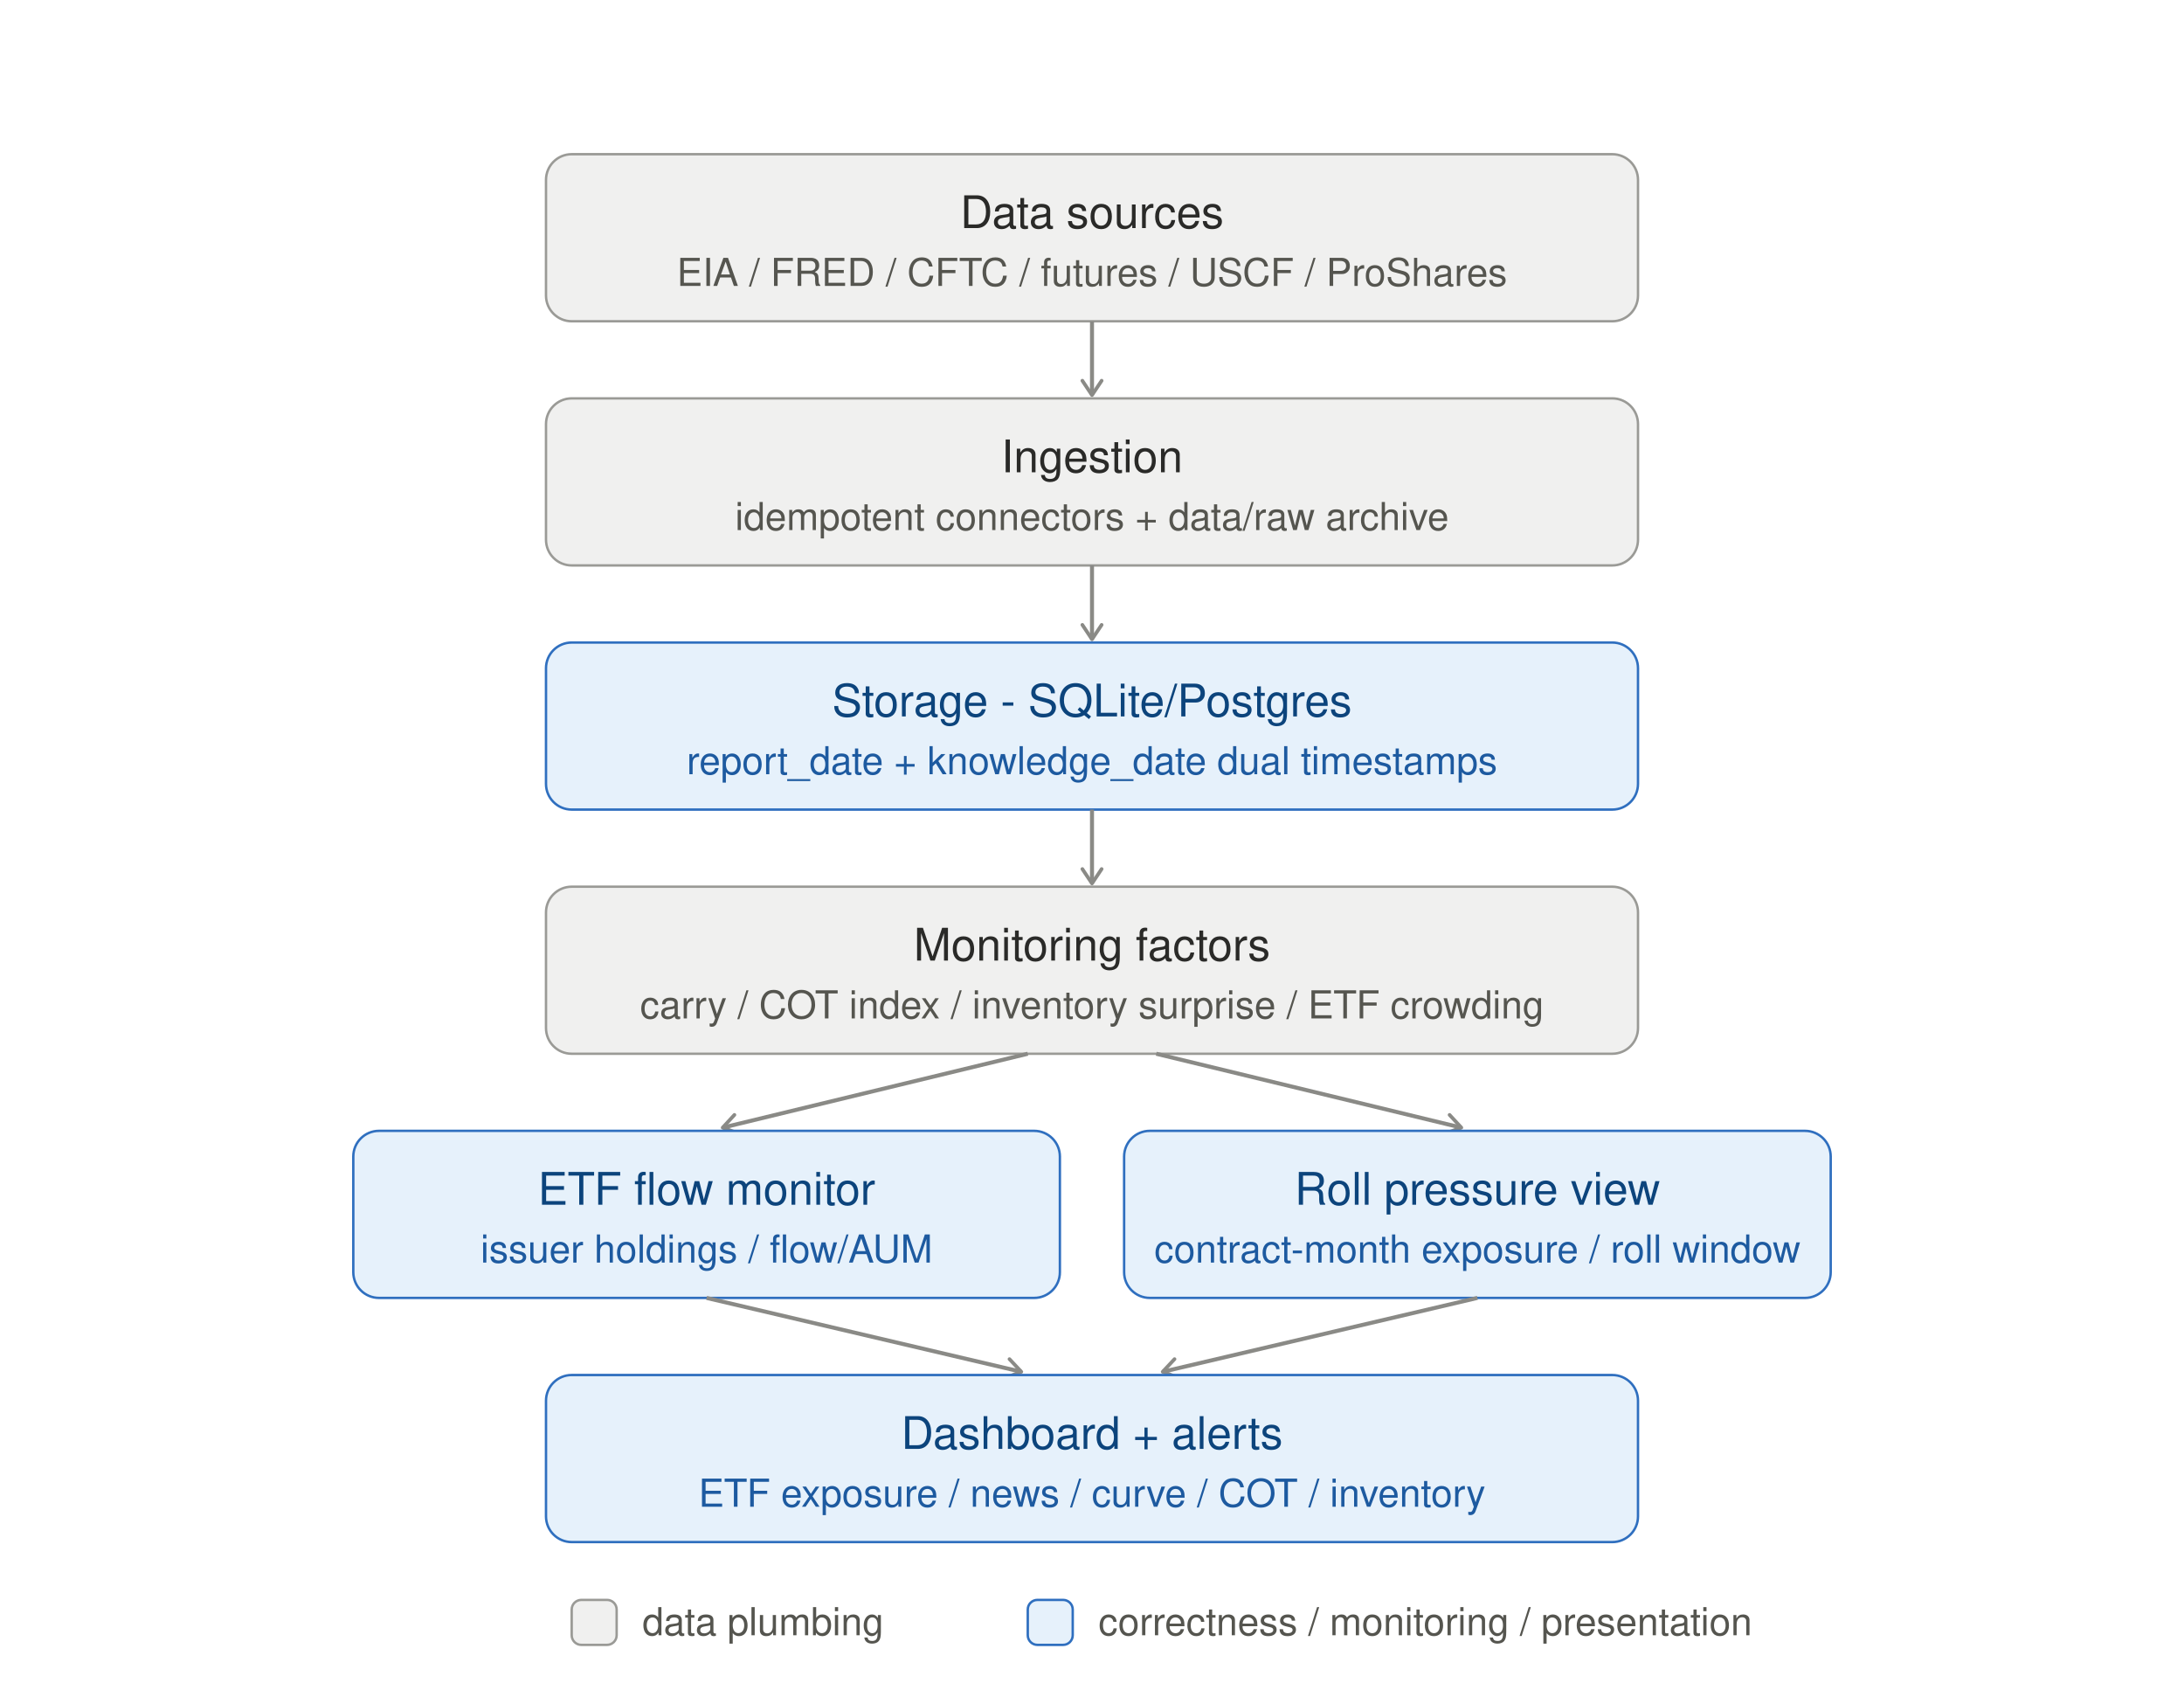
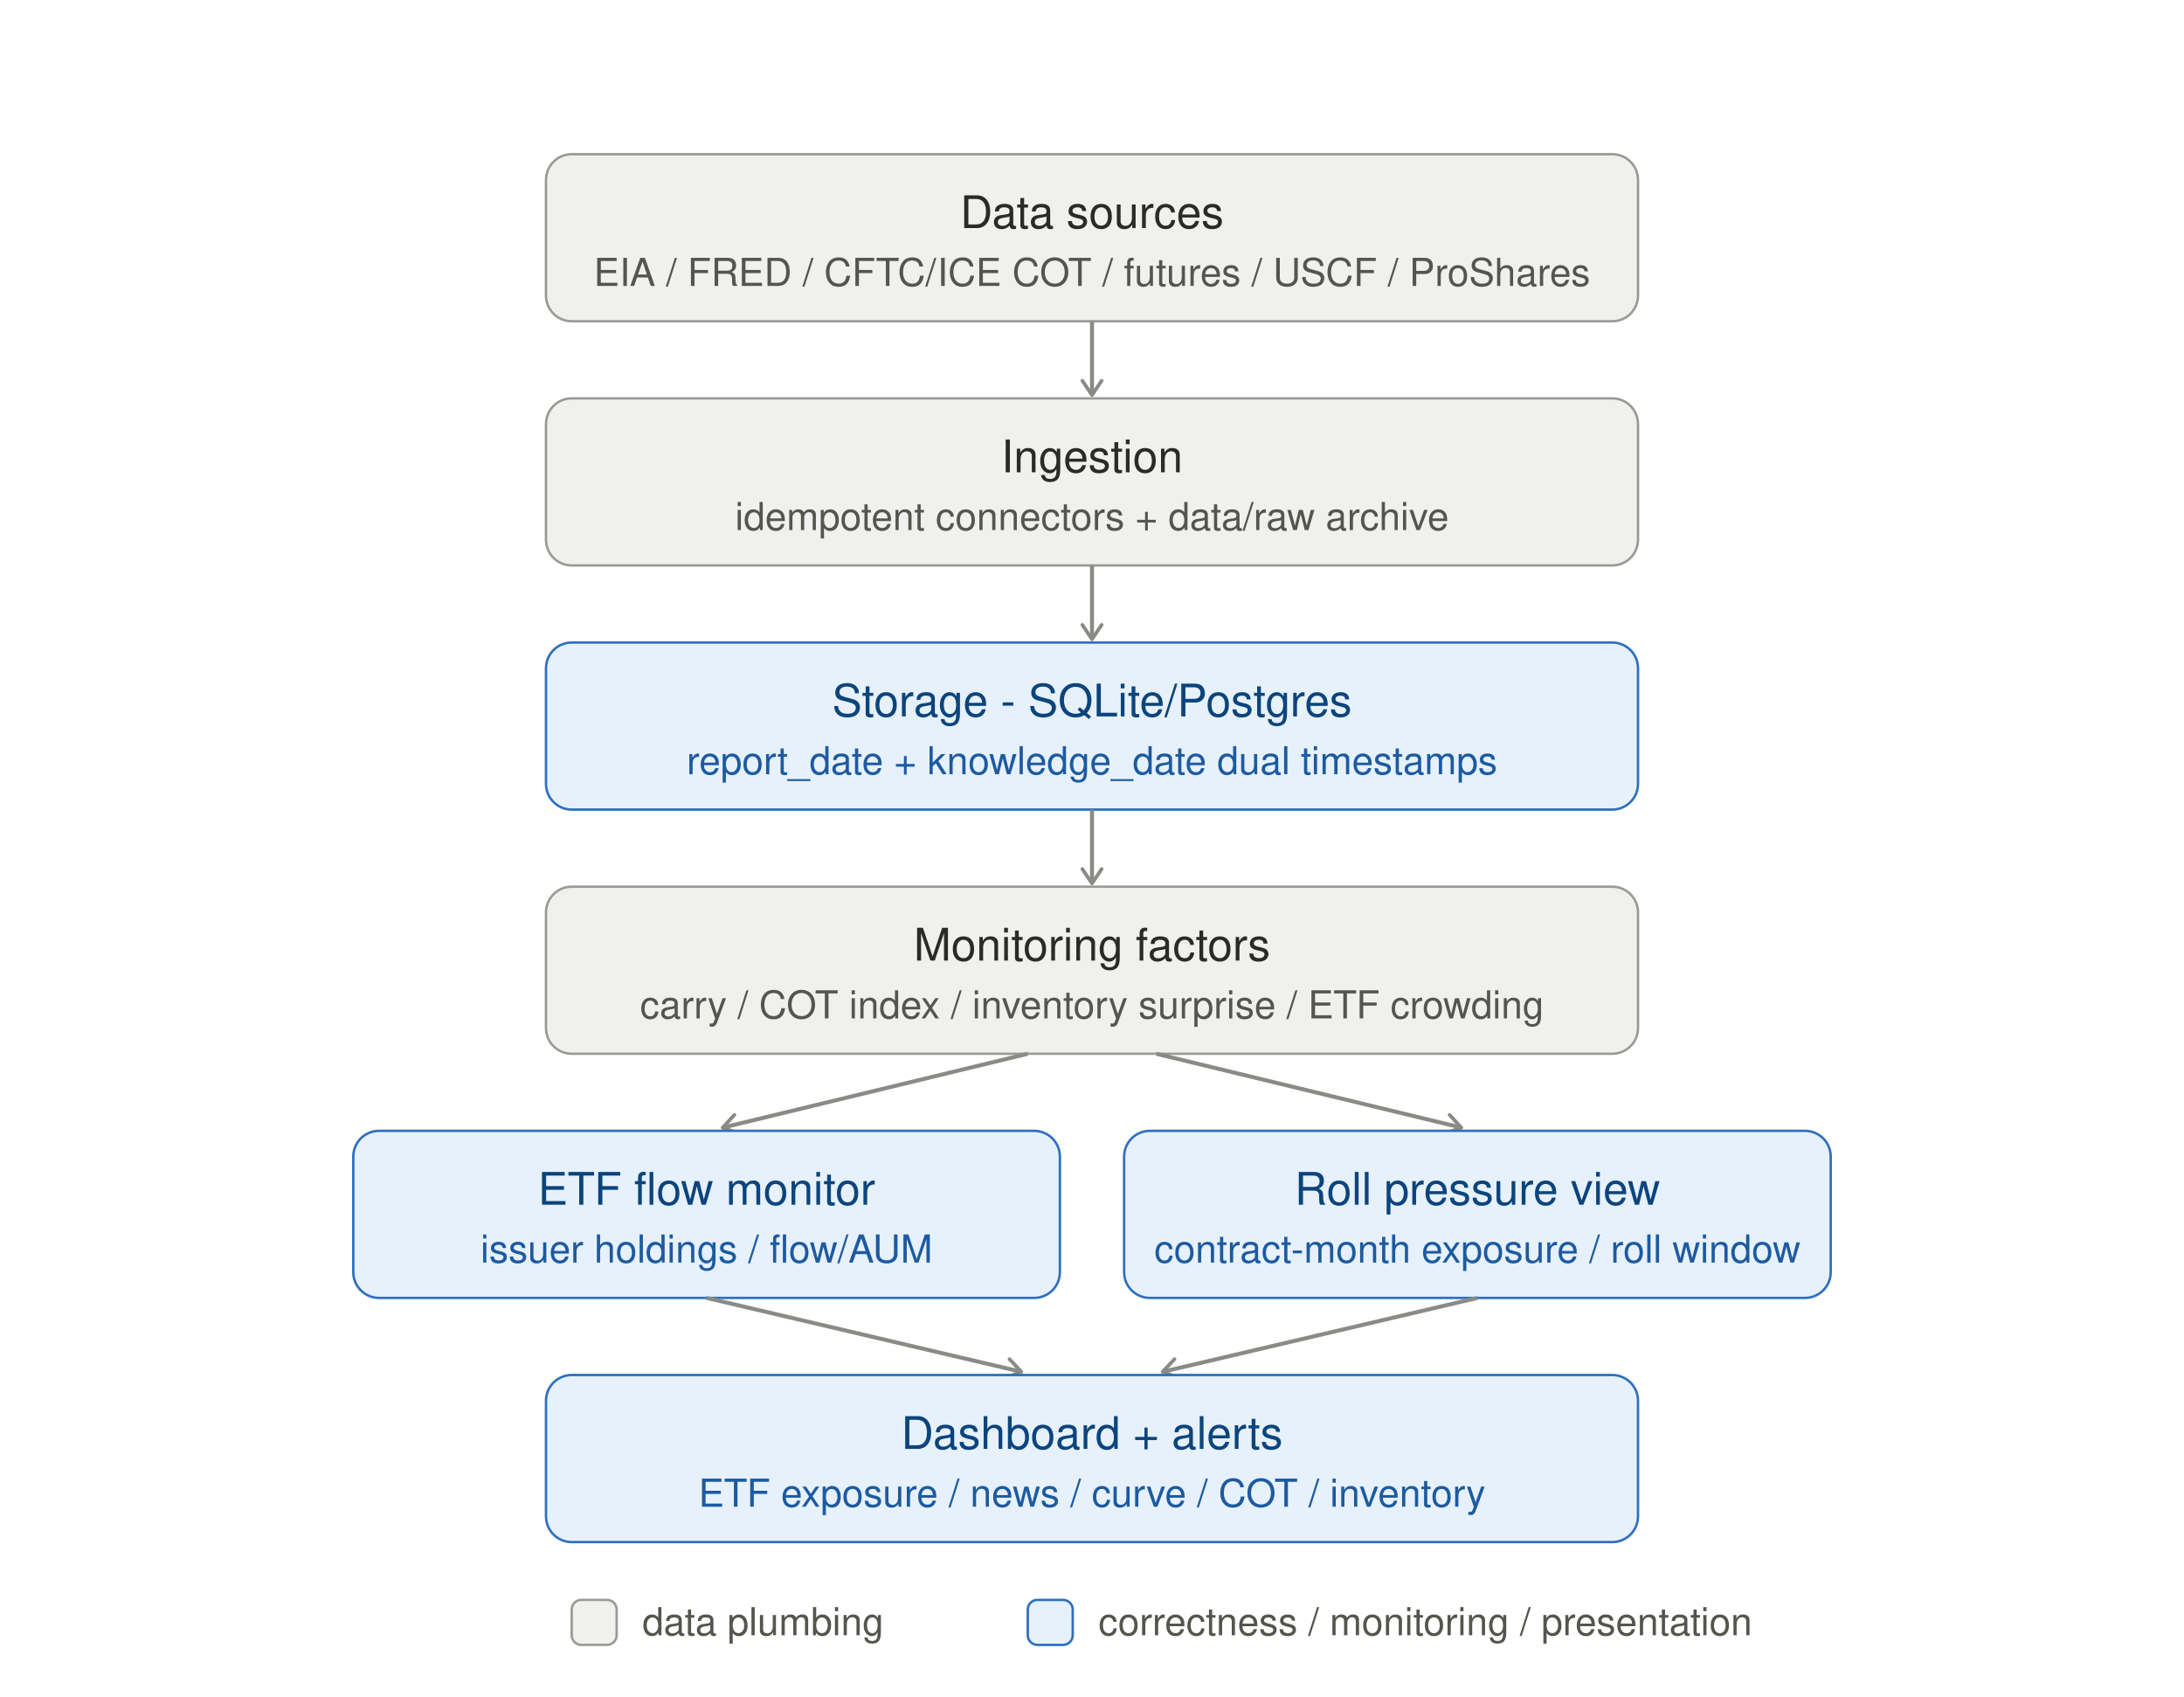
<svg xmlns="http://www.w3.org/2000/svg" width="680" viewBox="0 0 680 528" role="img" font-family="-apple-system, Segoe UI, Helvetica, Arial, sans-serif">
  <style>
.bg-gray{fill:#f0f0ef;stroke:#9a9a96;stroke-width:.75}
.bg-blue{fill:#e6f1fb;stroke:#2f6fbf;stroke-width:.75}
.t-title{fill:#2a2a28;font-size:14px;font-weight:500}
.t-sub{fill:#55554f;font-size:12px;font-weight:400}
.t-blue-title{fill:#0c447c;font-size:14px;font-weight:500}
.t-blue-sub{fill:#1d5aa0;font-size:12px;font-weight:400}
.t-legend{fill:#55554f;font-size:12px;font-weight:400}
.arr{stroke:#8a8a86;stroke-width:1.25;fill:none}
@media (prefers-color-scheme: dark){
.bg-gray{fill:#2a2b30;stroke:#6b6c72}
.bg-blue{fill:#143049;stroke:#5b8fc9}
.t-title{fill:#e8e8e6}.t-sub{fill:#b4b4ae}
.t-blue-title{fill:#cfe3f7}.t-blue-sub{fill:#9cc2e8}
.t-legend{fill:#b4b4ae}.arr{stroke:#7d7e84}
}
</style>
  <defs>
    <marker id="arrow" viewBox="0 0 10 10" refX="8" refY="5" markerWidth="6" markerHeight="6" orient="auto-start-reverse">
      <path d="M2 1L8 5L2 9" fill="none" stroke="context-stroke" stroke-width="1.5" stroke-linecap="round" stroke-linejoin="round" />
    </marker>
  </defs>
  <rect class="bg-gray" x="170" y="48" width="340" height="52" rx="8" />
  <text class="t-title" x="340" y="71" text-anchor="middle">Data sources</text>
-   <text class="t-sub" x="340" y="89" text-anchor="middle">EIA / FRED / CFTC / futures / USCF / ProShares</text>
+   <text class="t-sub" x="340" y="89" text-anchor="middle">EIA / FRED / CFTC/ICE COT / futures / USCF / ProShares</text>
  <line class="arr" x1="340" y1="100" x2="340" y2="123" marker-end="url(#arrow)" />
  <rect class="bg-gray" x="170" y="124" width="340" height="52" rx="8" />
  <text class="t-title" x="340" y="147" text-anchor="middle">Ingestion</text>
  <text class="t-sub" x="340" y="165" text-anchor="middle">idempotent connectors + data/raw archive</text>
  <line class="arr" x1="340" y1="176" x2="340" y2="199" marker-end="url(#arrow)" />
  <rect class="bg-blue" x="170" y="200" width="340" height="52" rx="8" />
  <text class="t-blue-title" x="340" y="223" text-anchor="middle">Storage - SQLite/Postgres</text>
  <text class="t-blue-sub" x="340" y="241" text-anchor="middle">report_date + knowledge_date dual timestamps</text>
  <line class="arr" x1="340" y1="252" x2="340" y2="275" marker-end="url(#arrow)" />
  <rect class="bg-gray" x="170" y="276" width="340" height="52" rx="8" />
  <text class="t-title" x="340" y="299" text-anchor="middle">Monitoring factors</text>
  <text class="t-sub" x="340" y="317" text-anchor="middle">carry / COT index / inventory surprise / ETF crowding</text>
  <line class="arr" x1="320" y1="328" x2="225" y2="351" marker-end="url(#arrow)" />
  <line class="arr" x1="360" y1="328" x2="455" y2="351" marker-end="url(#arrow)" />
  <rect class="bg-blue" x="110" y="352" width="220" height="52" rx="8" />
  <text class="t-blue-title" x="220" y="375" text-anchor="middle">ETF flow monitor</text>
  <text class="t-blue-sub" x="220" y="393" text-anchor="middle">issuer holdings / flow/AUM</text>
  <rect class="bg-blue" x="350" y="352" width="220" height="52" rx="8" />
  <text class="t-blue-title" x="460" y="375" text-anchor="middle">Roll pressure view</text>
  <text class="t-blue-sub" x="460" y="393" text-anchor="middle">contract-month exposure / roll window</text>
  <line class="arr" x1="220" y1="404" x2="318" y2="427" marker-end="url(#arrow)" />
  <line class="arr" x1="460" y1="404" x2="362" y2="427" marker-end="url(#arrow)" />
  <rect class="bg-blue" x="170" y="428" width="340" height="52" rx="8" />
  <text class="t-blue-title" x="340" y="451" text-anchor="middle">Dashboard + alerts</text>
  <text class="t-blue-sub" x="340" y="469" text-anchor="middle">ETF exposure / news / curve / COT / inventory</text>
  <rect class="bg-gray" x="178" y="498" width="14" height="14" rx="3" />
  <text class="t-legend" x="200" y="509" text-anchor="start">data plumbing</text>
  <rect class="bg-blue" x="320" y="498" width="14" height="14" rx="3" />
  <text class="t-legend" x="342" y="509" text-anchor="start">correctness / monitoring / presentation</text>
</svg>
